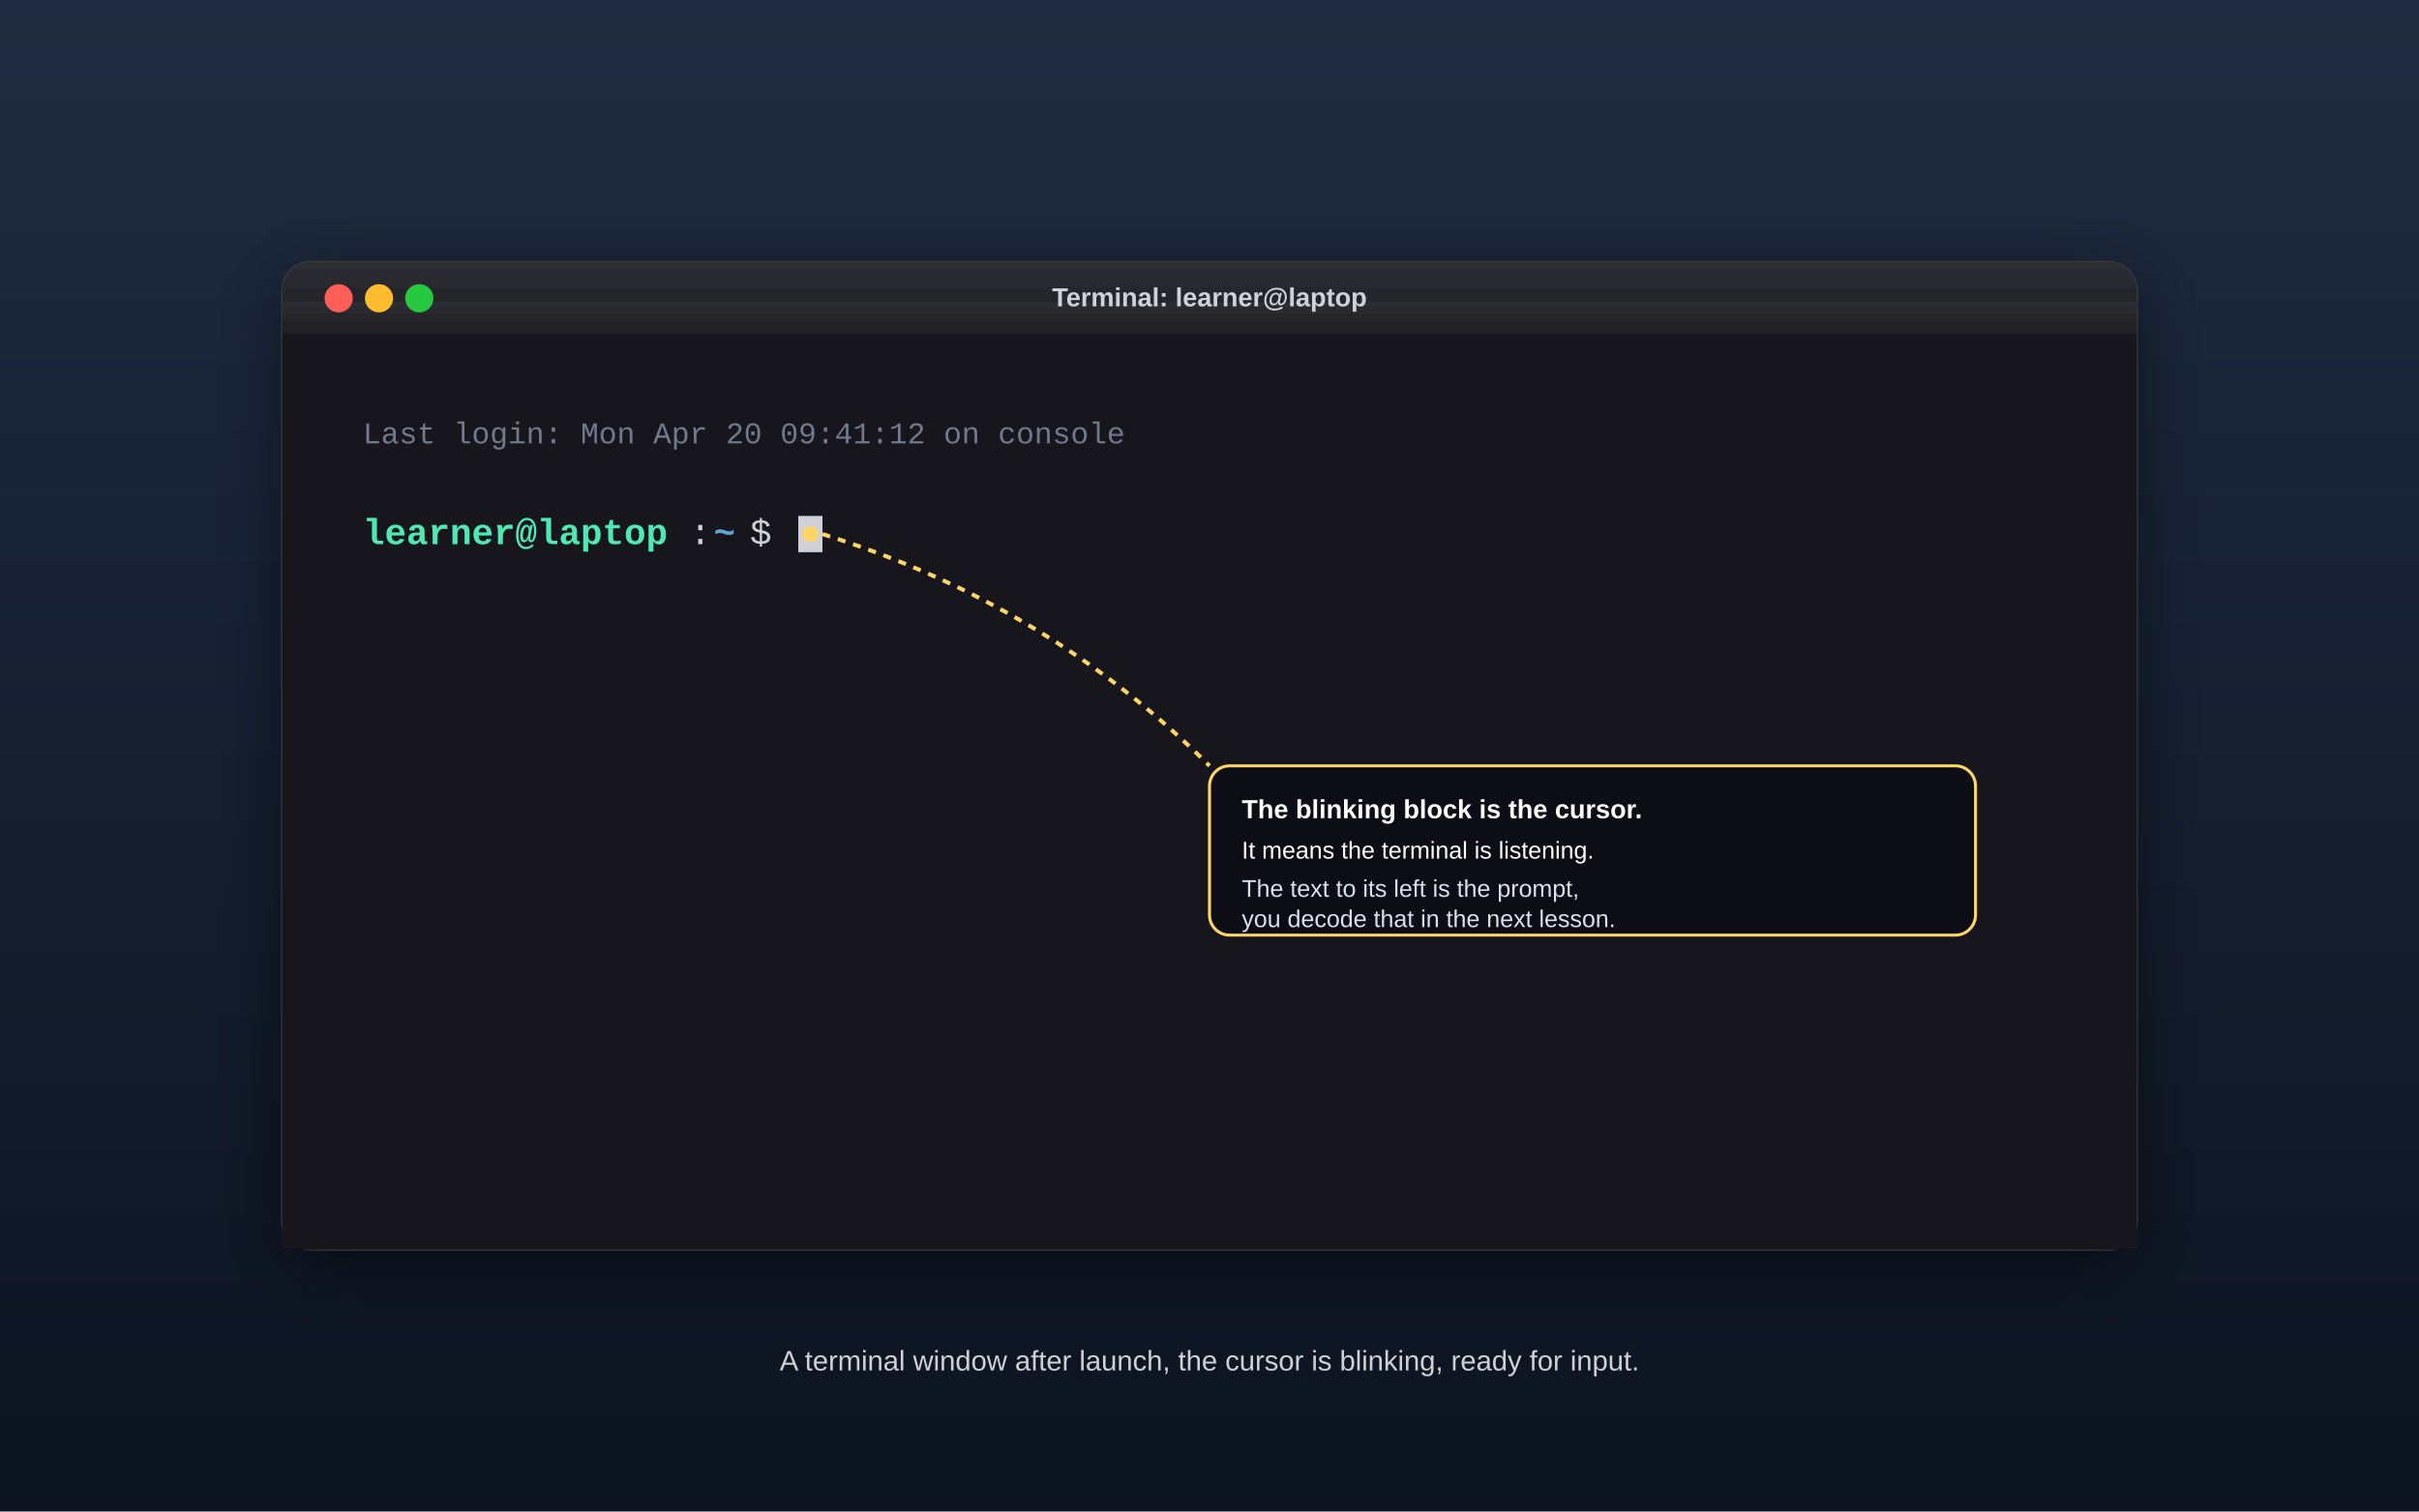
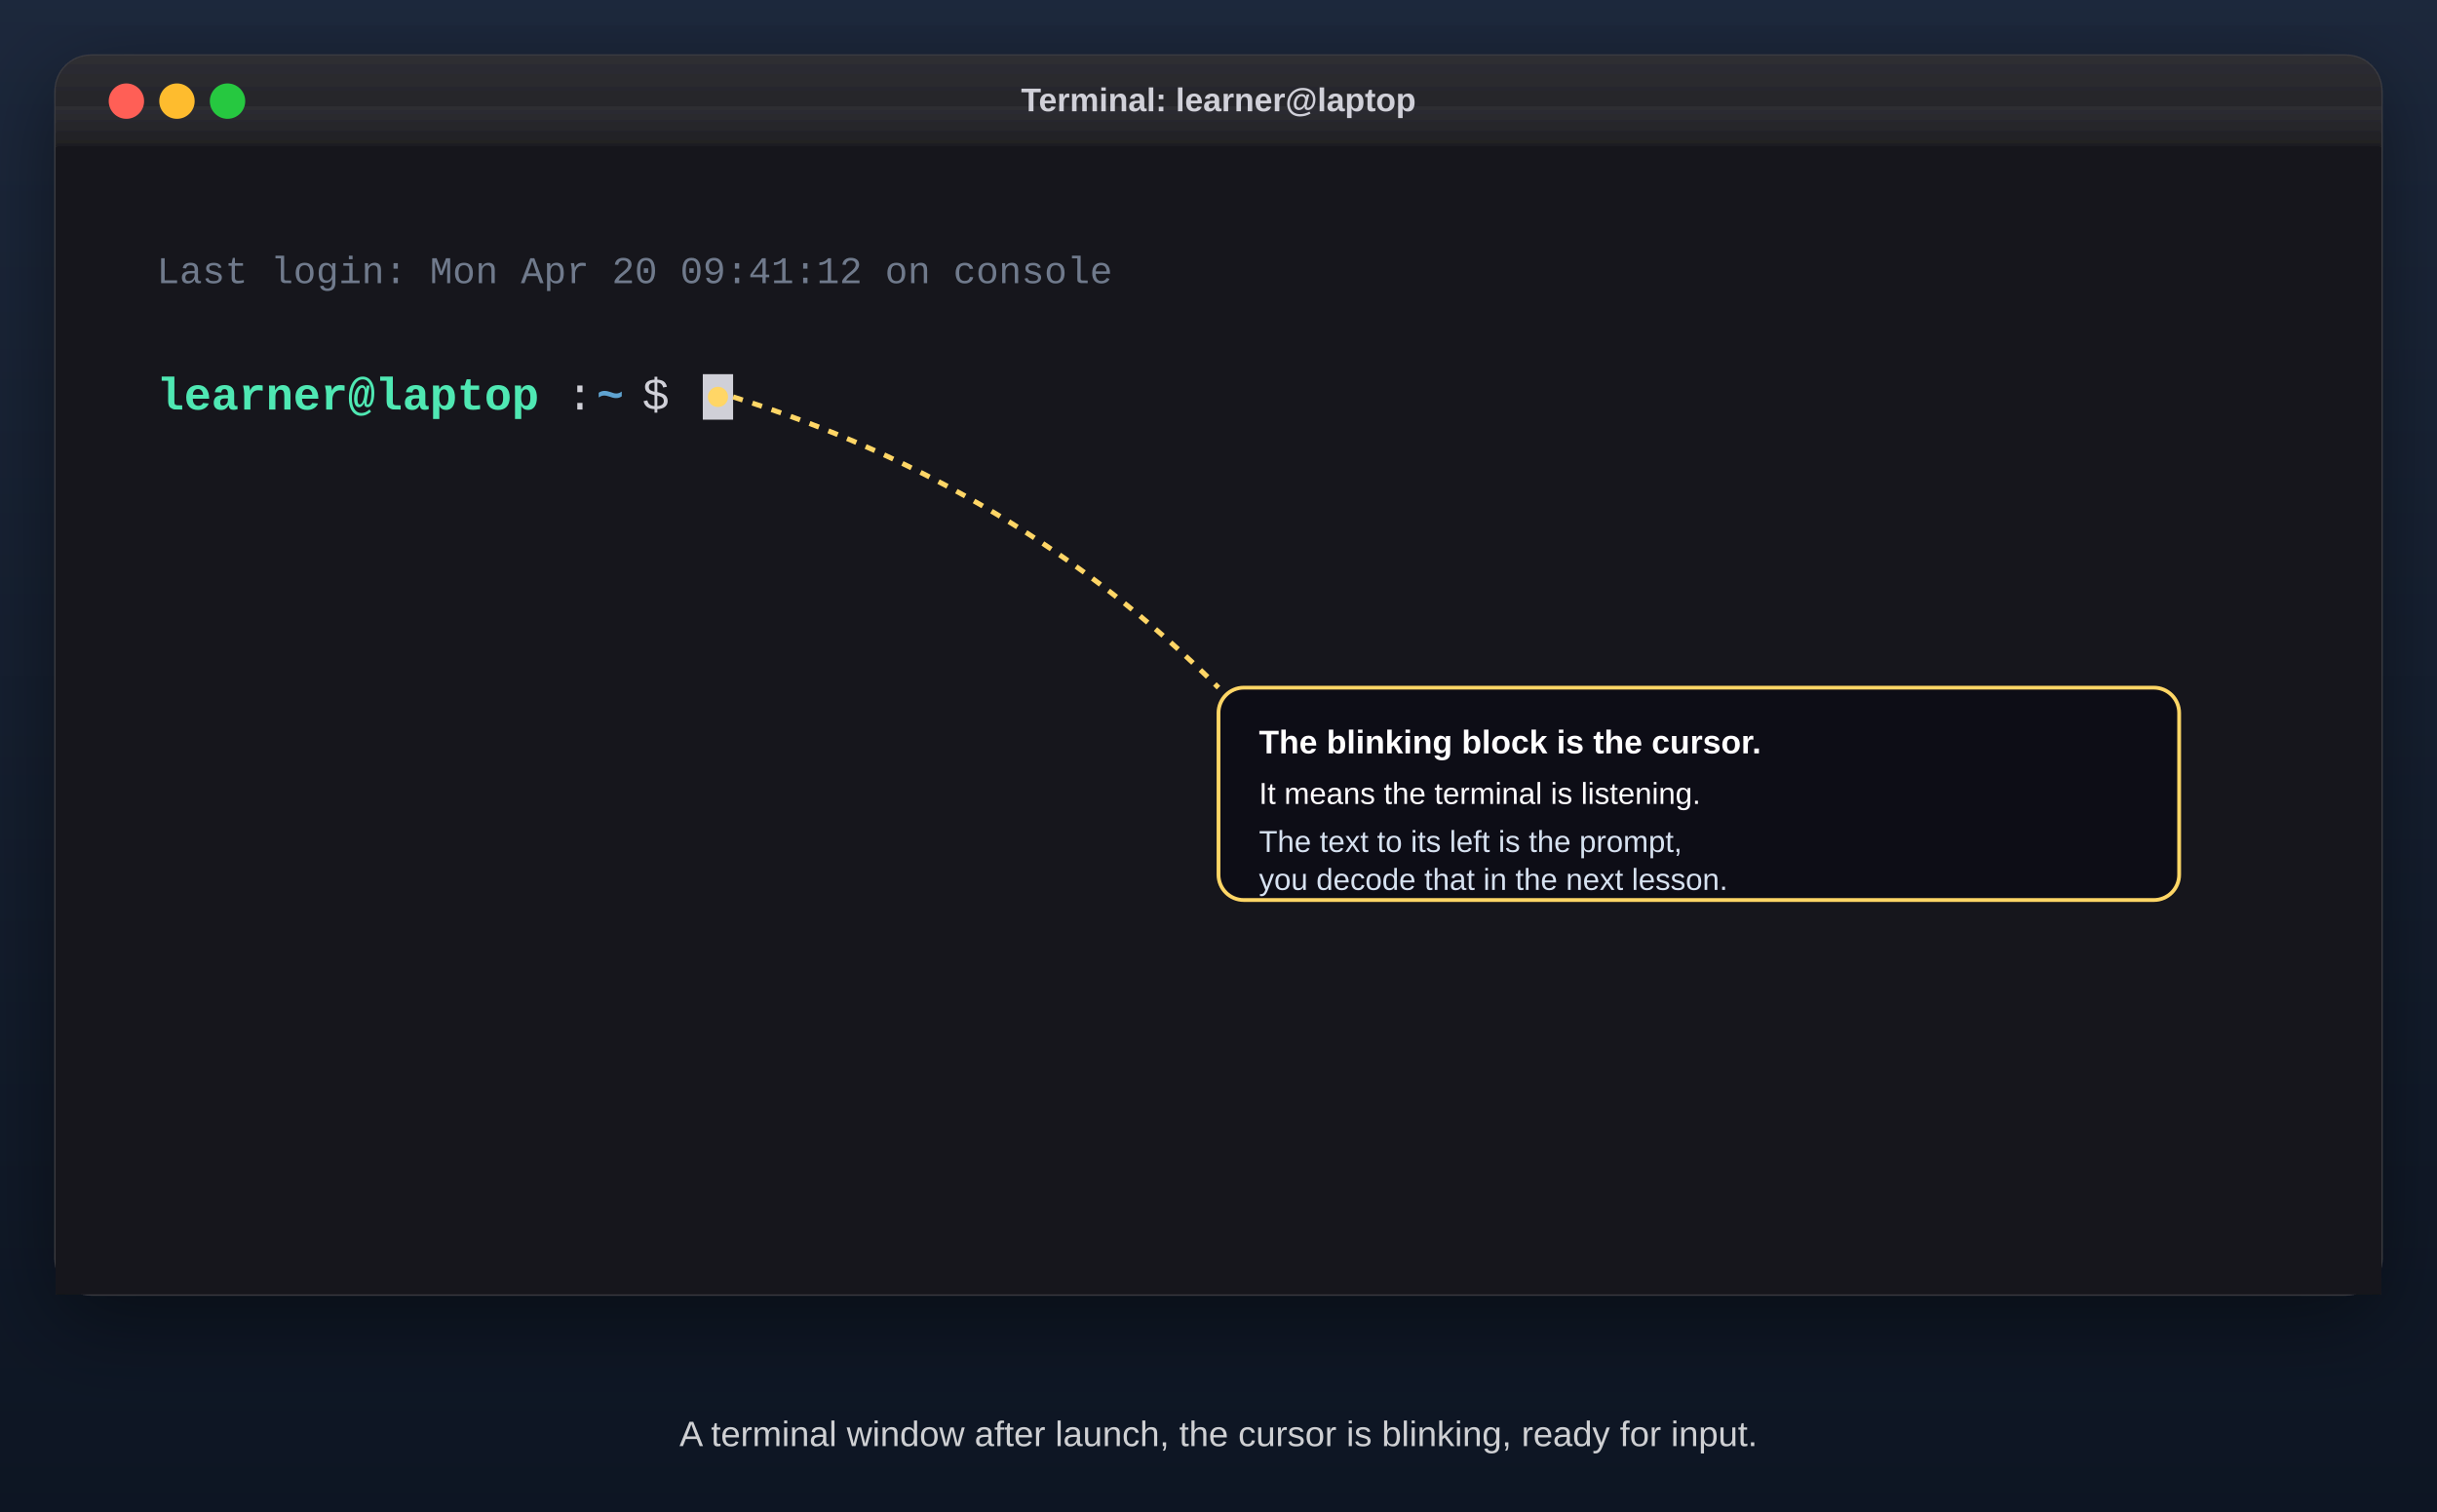
- <svg xmlns="http://www.w3.org/2000/svg" viewBox="0 0 1200 750" role="img" aria-labelledby="term-title term-desc">
+ <svg xmlns="http://www.w3.org/2000/svg" viewBox="118 108 964 598" width="964" height="598" role="img" aria-labelledby="term-title term-desc">
  <defs>
    <linearGradient id="bgSoft" x1="0" y1="0" x2="0" y2="1">
      <stop offset="0" stop-color="#1F2B40" />
      <stop offset="1" stop-color="#0C1421" />
    </linearGradient>
    <linearGradient id="titleBar" x1="0" y1="0" x2="0" y2="1">
      <stop offset="0" stop-color="#2E2E33" />
      <stop offset="1" stop-color="#1E1E22" />
    </linearGradient>
    <filter id="shadowT" x="-20%" y="-20%" width="140%" height="140%">
      <feGaussianBlur in="SourceAlpha" stdDeviation="18" />
      <feOffset dx="0" dy="10" />
      <feComponentTransfer>
        <feFuncA type="linear" slope="0.45" />
      </feComponentTransfer>
      <feMerge>
        <feMergeNode />
        <feMergeNode in="SourceGraphic" />
      </feMerge>
    </filter>
    <style>
      .ui { font-family: -apple-system, "Segoe UI", "Cantarell", system-ui, Arial, sans-serif; }
      .mono { font-family: "SF Mono", "Cascadia Mono", "Ubuntu Mono", Consolas, "Courier New", monospace; }
    </style>
  </defs>
  <rect width="1200" height="750" fill="url(#bgSoft)" />
  <g filter="url(#shadowT)">
    <rect x="140" y="130" width="920" height="490" rx="14" fill="#1B1B1F" stroke="#3A3A40" />
    <rect x="140" y="130" width="920" height="36" rx="14" fill="url(#titleBar)" />
    <rect x="140" y="150" width="920" height="16" fill="url(#titleBar)" />
    <circle cx="168" cy="148" r="7" fill="#FF5F57" />
    <circle cx="188" cy="148" r="7" fill="#FEBC2E" />
    <circle cx="208" cy="148" r="7" fill="#28C840" />
    <text x="600" y="152" class="ui" font-size="13" fill="#D0D0D8" text-anchor="middle" font-weight="600">Terminal: learner@laptop</text>
    <rect x="140" y="166" width="920" height="454" fill="#15151A" />
    <text x="180" y="220" class="mono" font-size="15" fill="#6F7A8C">Last login: Mon Apr 20 09:41:12 on console</text>
    <text x="180" y="270" class="mono" font-size="18" fill="#50E8B3" font-weight="700">learner@laptop</text>
    <text x="342" y="270" class="mono" font-size="18" fill="#D0D0D8">:</text>
    <text x="354" y="270" class="mono" font-size="18" fill="#5FA3D1" font-weight="700">~</text>
    <text x="372" y="270" class="mono" font-size="18" fill="#D0D0D8">$ </text>
    <rect x="396" y="256" width="12" height="18" fill="#D0D0D8">
      <animate attributeName="opacity" values="1;1;0;0;1" keyTimes="0;0.5;0.5;1;1" dur="1s" repeatCount="indefinite" />
    </rect>
    <g>
      <path d="M 408 265 Q 520 300 600 380" stroke="#FFD666" stroke-width="2" fill="none" stroke-dasharray="4 4" />
      <circle cx="402" cy="265" r="4" fill="#FFD666" />
      <rect x="600" y="380" width="380" height="84" rx="10" fill="#0F0A18" fill-opacity="0.95" stroke="#FFD666" stroke-width="1.5" />
      <text x="616" y="406" class="ui" font-size="13" font-weight="700" fill="#FFFFFF">The blinking block is the cursor.</text>
      <text x="616" y="426" class="ui" font-size="12" fill="#FFFFFF">It means the terminal is listening.</text>
      <text x="616" y="445" class="ui" font-size="12" fill="#D6E2F0">The text to its left is the prompt,</text>
      <text x="616" y="460" class="ui" font-size="12" fill="#D6E2F0">you decode that in the next lesson.</text>
    </g>
  </g>
  <text x="600" y="680" class="ui" font-size="14" fill="#FFFFFF" fill-opacity="0.8" text-anchor="middle">A terminal window after launch, the cursor is blinking, ready for input.</text>
</svg>
